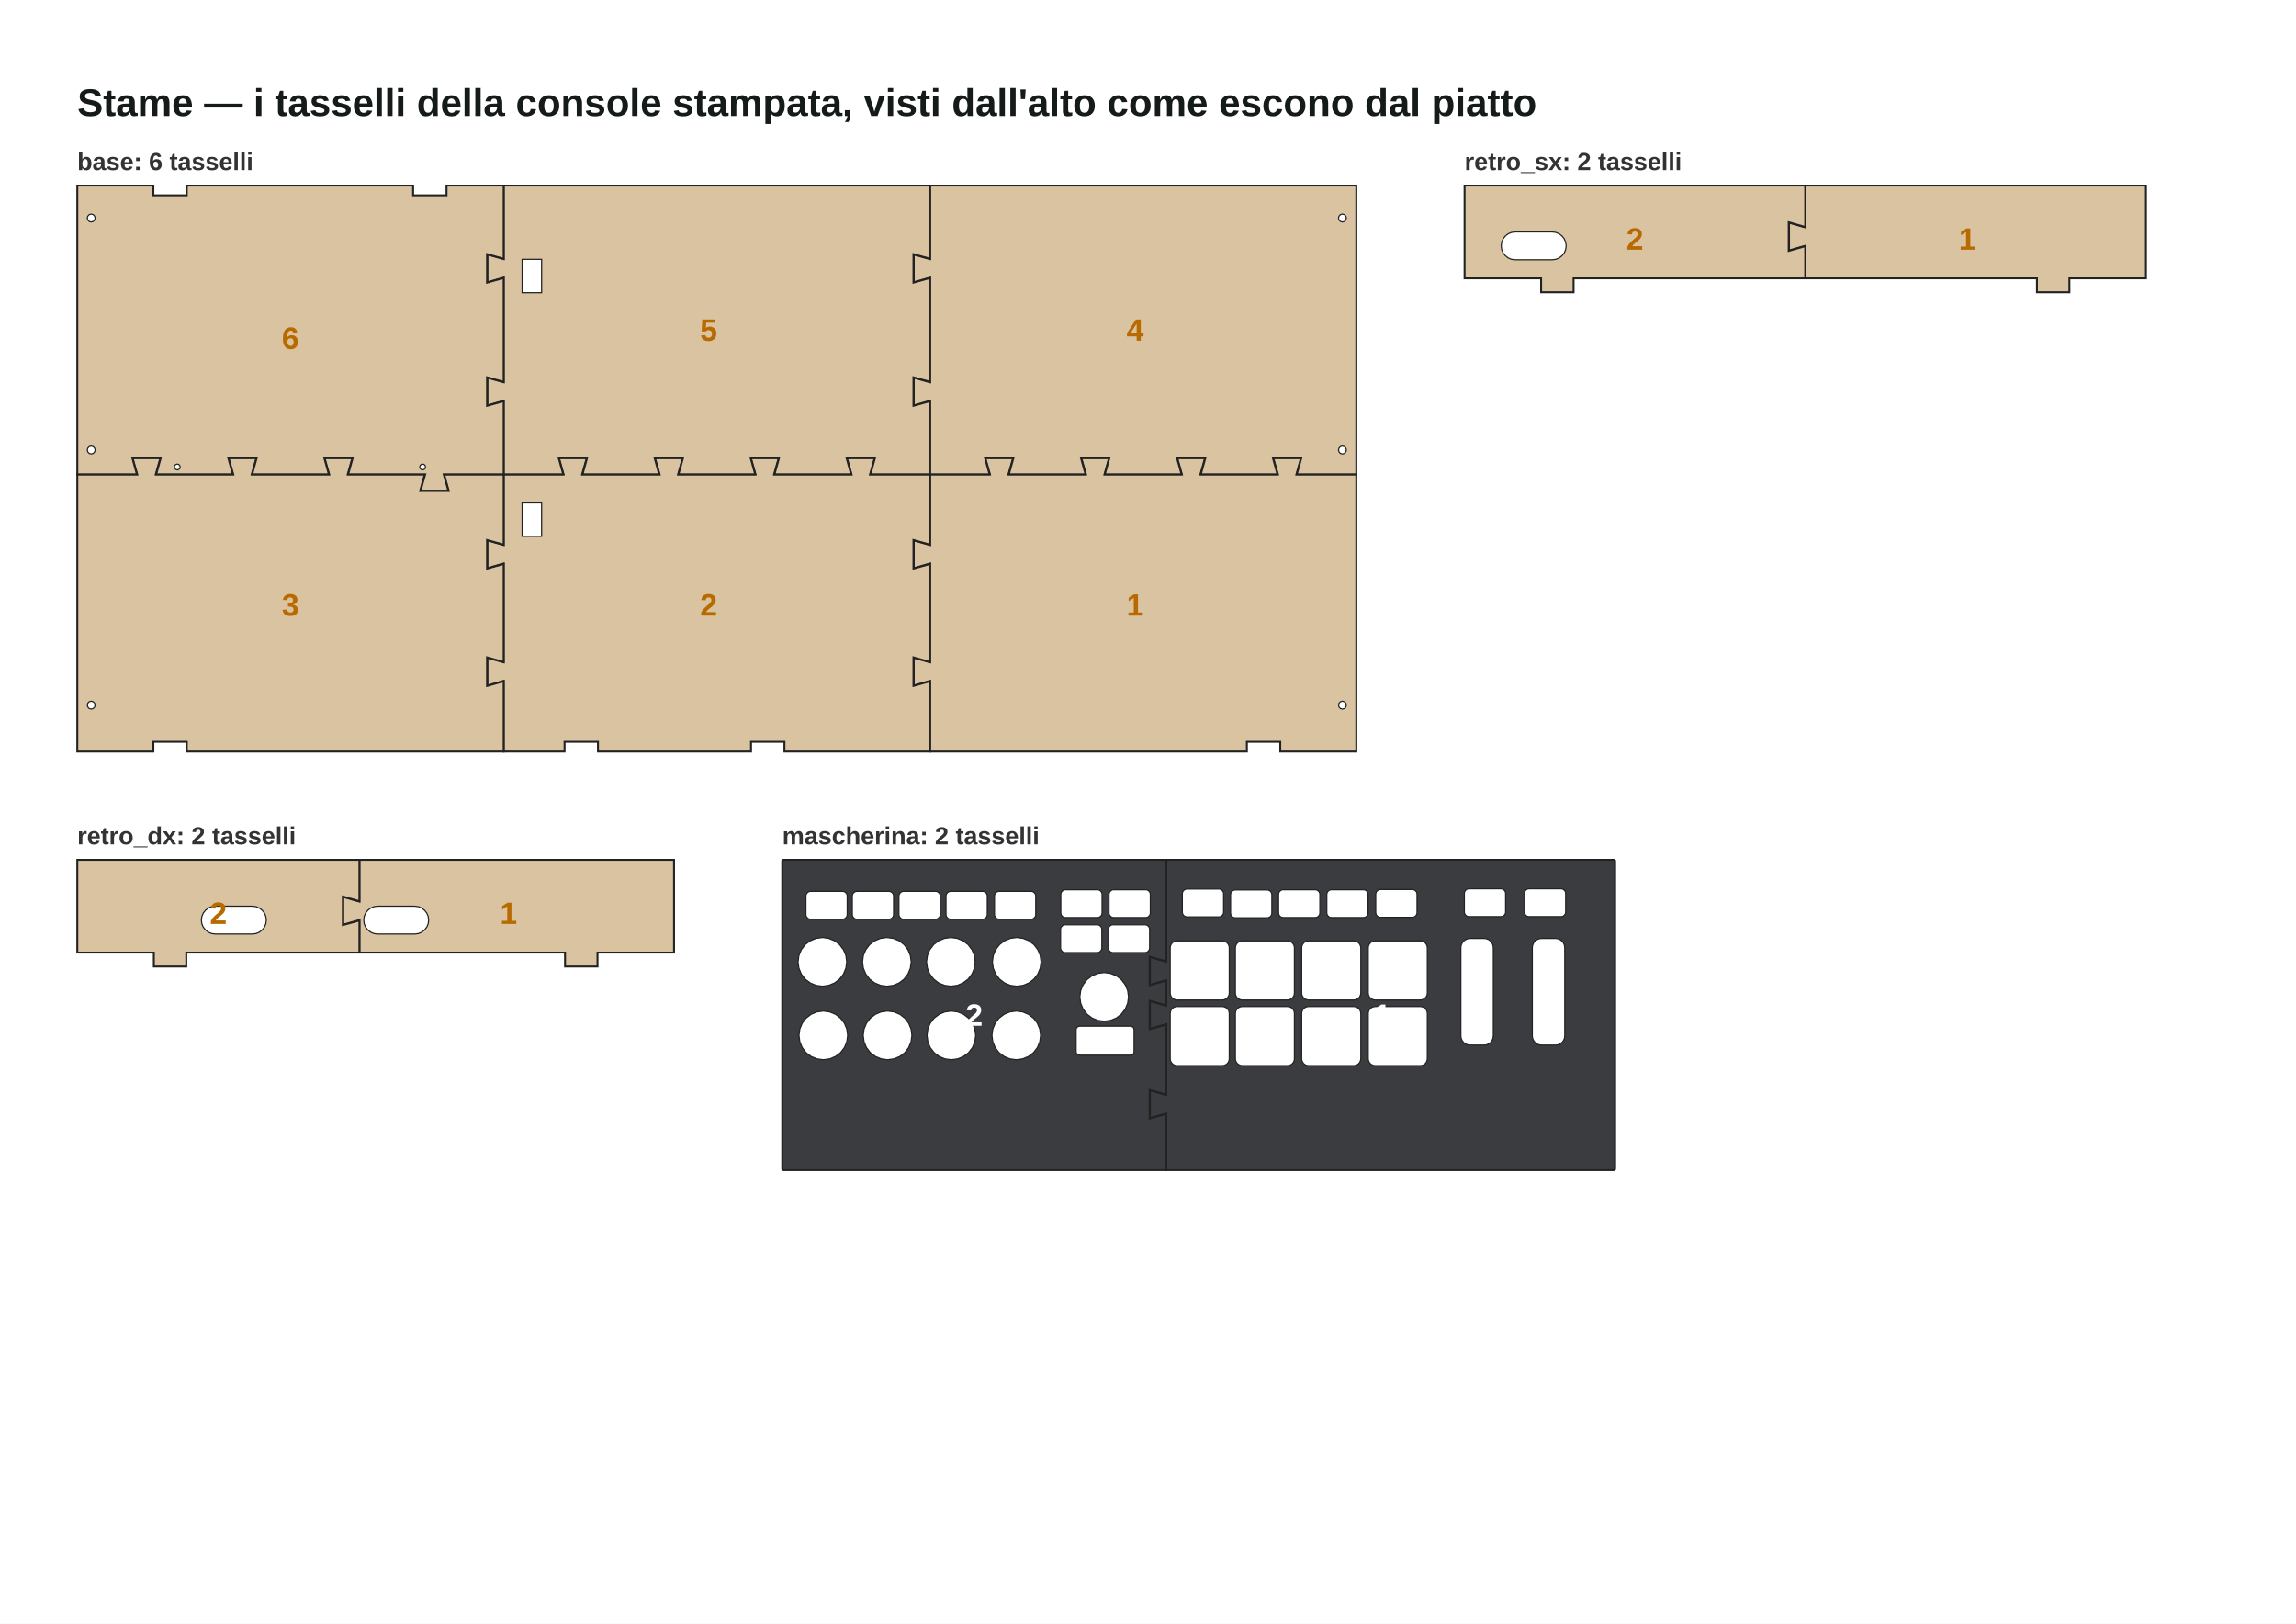
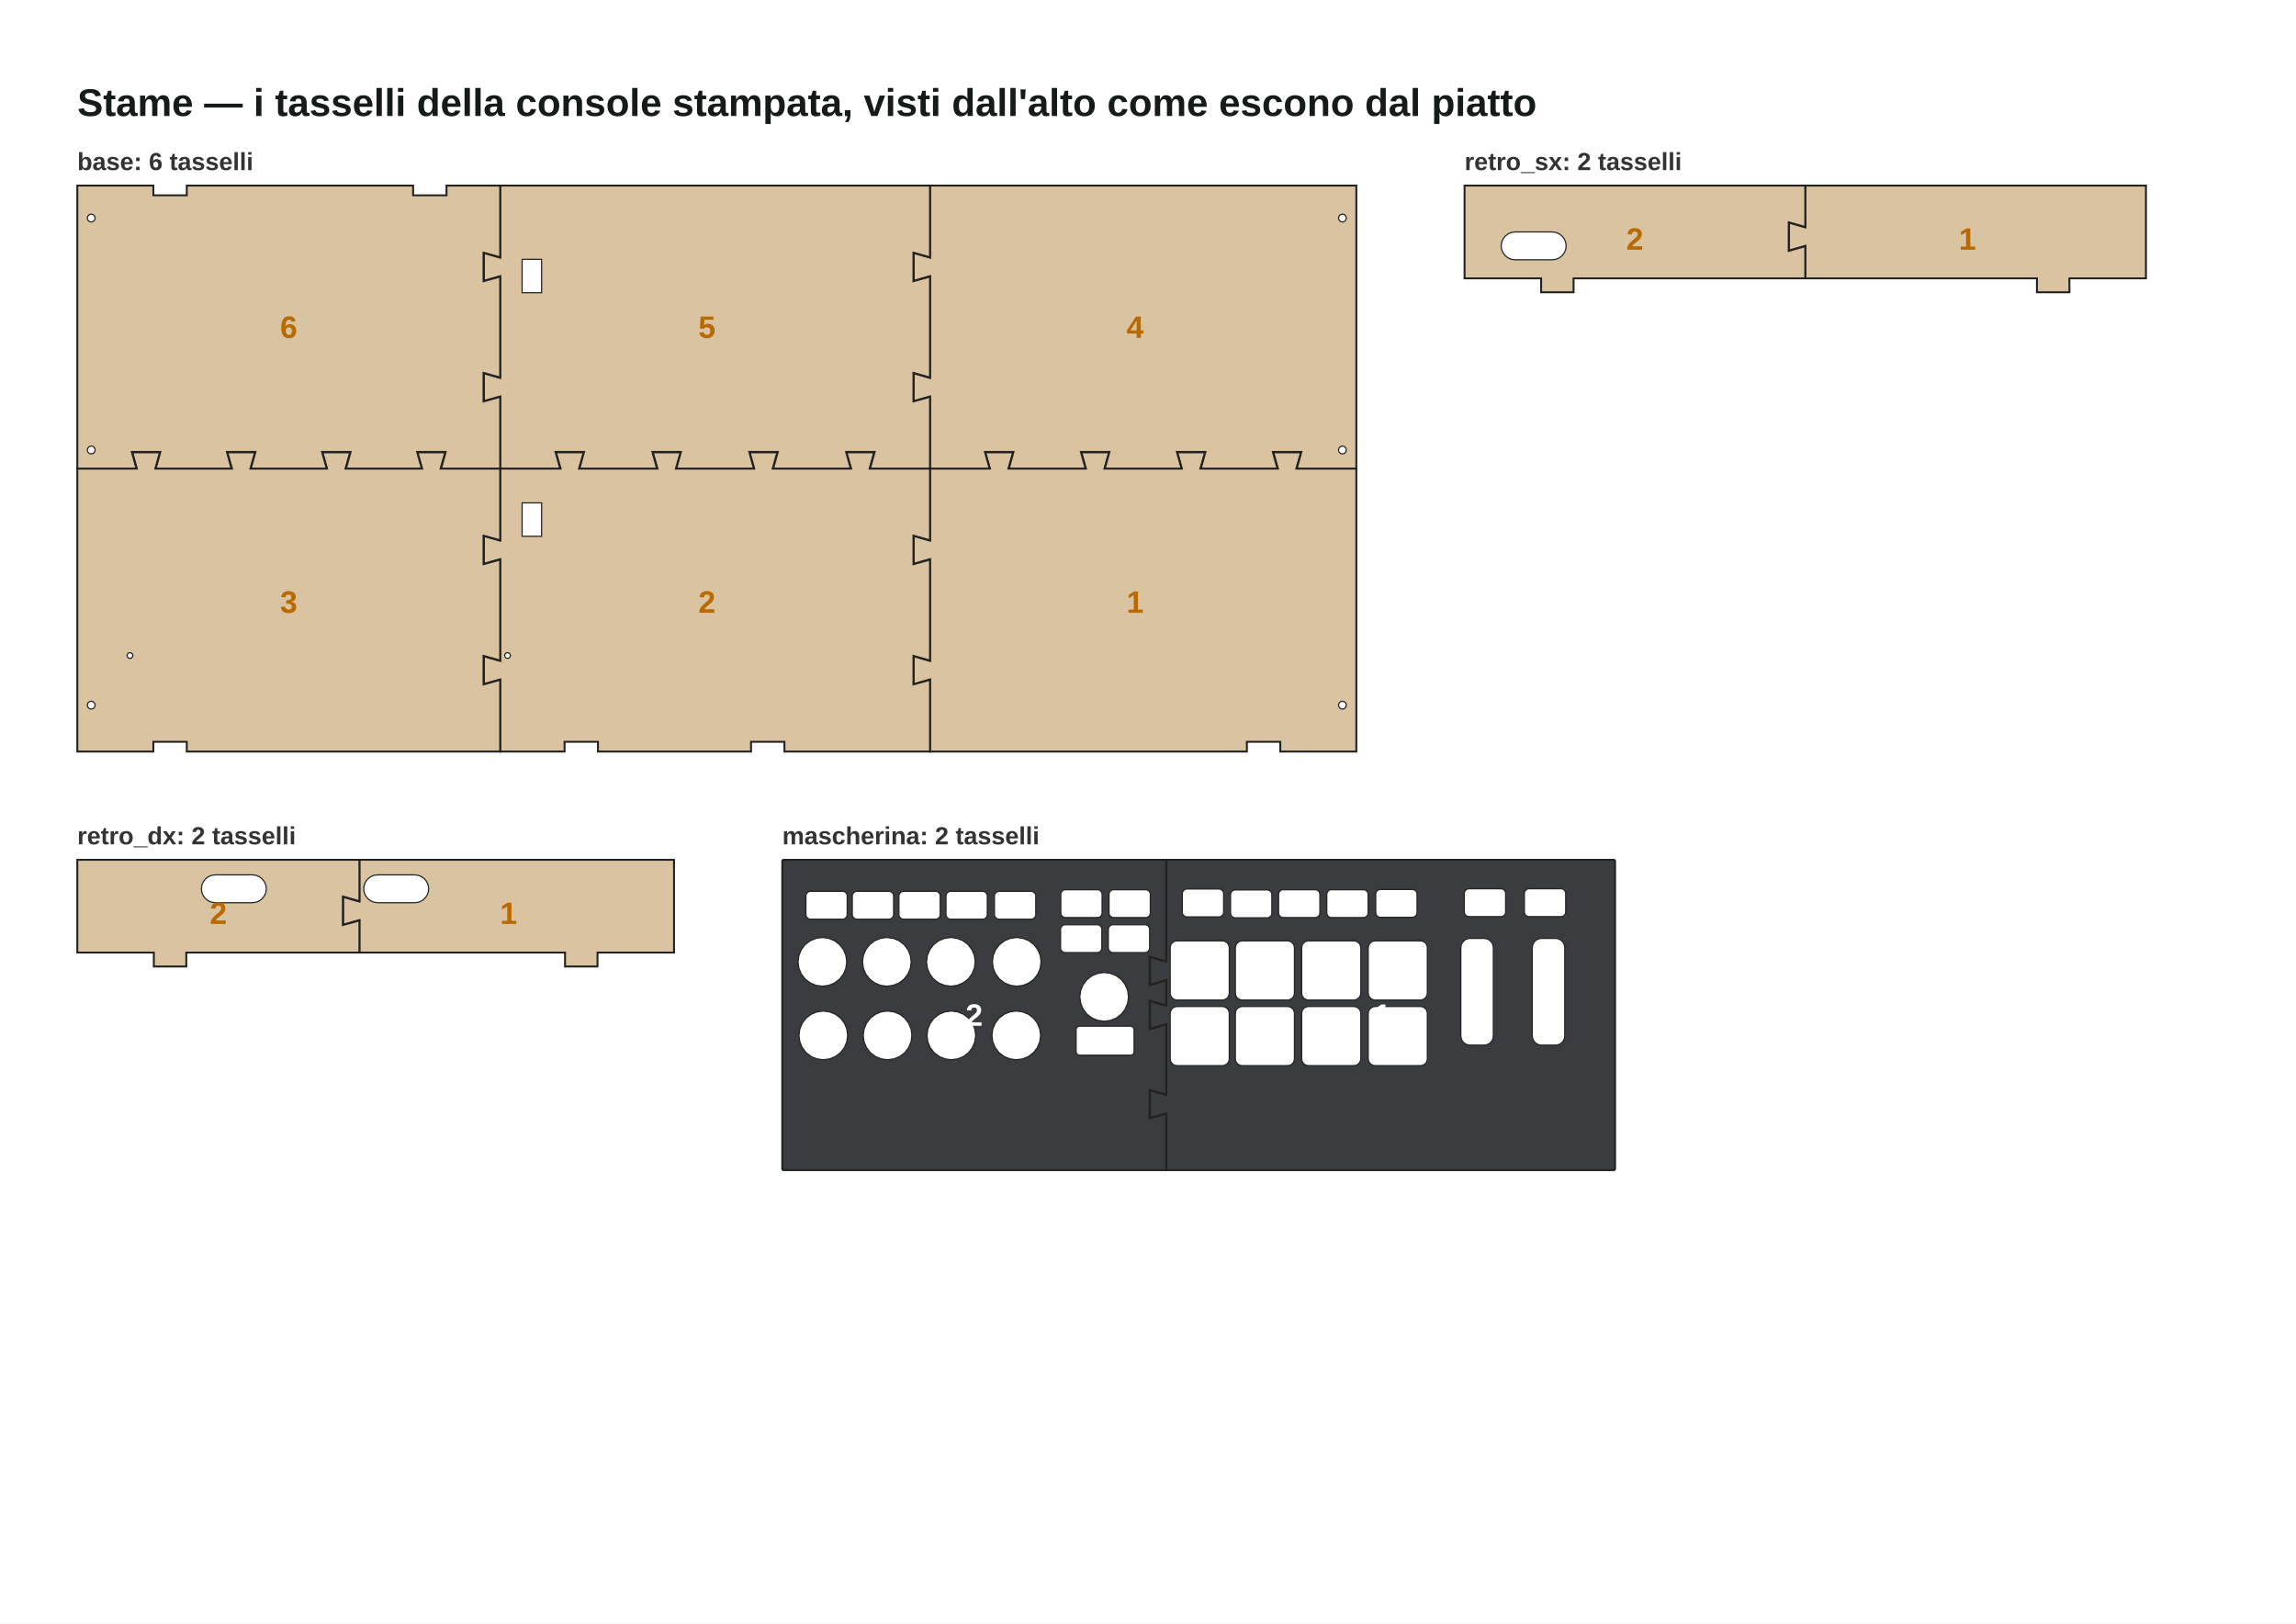
<svg xmlns="http://www.w3.org/2000/svg" width="297.0mm" height="210.0mm" viewBox="0 0 297.0 210.0">
  <rect width="297.0" height="210.0" fill="#FFFFFF" />
  <text x="10.00" y="15.00" font-family="Bahnschrift, 'Segoe UI', Arial, sans-serif" font-size="5.0" font-weight="700" fill="#141B18" text-anchor="start">Stame — i tasselli della console stampata, visti dall'alto come escono dal piatto</text>
  <text x="10.00" y="22.00" font-family="Bahnschrift, 'Segoe UI', Arial, sans-serif" font-size="3.2" font-weight="700" fill="#333" text-anchor="start">base: 6 tasselli</text>
-   <path d="M175.45,61.35 L175.45,97.20 L165.61,97.20 L165.61,95.94 L161.29,95.94 L161.29,97.20 L120.30,97.20 L120.30,88.06 L118.20,88.67 L118.20,85.06 L120.30,85.66 L120.30,72.88 L118.20,73.48 L118.20,69.88 L120.30,70.48 L120.30,61.35 L128.05,61.35 L127.45,59.25 L131.05,59.25 L130.45,61.35 L140.47,61.35 L139.87,59.25 L143.47,59.25 L142.87,61.35 L152.88,61.35 L152.28,59.25 L155.88,59.25 L155.28,61.35 L165.30,61.35 L164.70,59.25 L168.30,59.25 L167.70,61.35 Z" fill="#D9C3A0" stroke="#222" stroke-width="0.25" />
+   <path d="M175.45,60.60 L175.45,97.20 L165.61,97.20 L165.61,95.94 L161.29,95.94 L161.29,97.20 L120.30,97.20 L120.30,87.88 L118.20,88.48 L118.20,84.88 L120.30,85.48 L120.30,72.32 L118.20,72.92 L118.20,69.32 L120.30,69.92 L120.30,60.60 L128.05,60.60 L127.45,58.50 L131.05,58.50 L130.45,60.60 L140.47,60.60 L139.87,58.50 L143.47,58.50 L142.87,60.60 L152.88,60.60 L152.28,58.50 L155.88,58.50 L155.28,60.60 L165.30,60.60 L164.70,58.50 L168.30,58.50 L167.70,60.60 Z" fill="#D9C3A0" stroke="#222" stroke-width="0.25" />
  <path d="M173.14,91.20 L173.21,90.94 L173.39,90.76 L173.65,90.69 L173.91,90.76 L174.09,90.94 L174.16,91.20 L174.09,91.45 L173.91,91.64 L173.65,91.71 L173.39,91.64 L173.21,91.45 Z" fill="#FFFFFF" stroke="#222" stroke-width="0.15" />
-   <text x="146.83" y="79.62" font-family="Bahnschrift, 'Segoe UI', Arial, sans-serif" font-size="4.0" font-weight="700" fill="#B86A00" text-anchor="middle">1</text>
-   <path d="M120.30,61.35 L120.30,70.44 L118.16,69.84 L118.16,73.53 L120.30,72.93 L120.30,85.62 L118.16,85.02 L118.16,88.71 L120.30,88.11 L120.30,97.20 L101.47,97.20 L101.47,95.94 L97.15,95.94 L97.15,97.20 L77.35,97.20 L77.35,95.94 L73.03,95.94 L73.03,97.20 L65.15,97.20 L65.15,88.06 L63.05,88.67 L63.05,85.06 L65.15,85.66 L65.15,72.88 L63.05,73.48 L63.05,69.88 L65.15,70.48 L65.15,61.35 L72.90,61.35 L72.30,59.25 L75.90,59.25 L75.30,61.35 L85.32,61.35 L84.72,59.25 L88.32,59.25 L87.72,61.35 L97.73,61.35 L97.13,59.25 L100.73,59.25 L100.13,61.35 L110.15,61.35 L109.55,59.25 L113.15,59.25 L112.55,61.35 Z" fill="#D9C3A0" stroke="#222" stroke-width="0.25" />
+   <text x="146.83" y="79.25" font-family="Bahnschrift, 'Segoe UI', Arial, sans-serif" font-size="4.0" font-weight="700" fill="#B86A00" text-anchor="middle">1</text>
+   <path d="M120.30,60.60 L120.30,69.88 L118.16,69.28 L118.16,72.97 L120.30,72.37 L120.30,85.43 L118.16,84.83 L118.16,88.52 L120.30,87.92 L120.30,97.20 L101.47,97.20 L101.47,95.94 L97.15,95.94 L97.15,97.20 L77.35,97.20 L77.35,95.94 L73.03,95.94 L73.03,97.20 L64.70,97.20 L64.70,87.88 L62.60,88.48 L62.60,84.88 L64.70,85.48 L64.70,72.32 L62.60,72.92 L62.60,69.32 L64.70,69.92 L64.70,60.60 L72.51,60.60 L71.91,58.50 L75.51,58.50 L74.91,60.60 L85.04,60.60 L84.44,58.50 L88.04,58.50 L87.44,60.60 L97.56,60.60 L96.96,58.50 L100.56,58.50 L99.96,60.60 L110.09,60.60 L109.49,58.50 L113.09,58.50 L112.49,60.60 Z" fill="#D9C3A0" stroke="#222" stroke-width="0.25" />
  <path d="M70.06,69.36 L67.54,69.36 L67.54,65.04 L70.06,65.04 Z" fill="#FFFFFF" stroke="#222" stroke-width="0.15" />
-   <text x="91.67" y="79.62" font-family="Bahnschrift, 'Segoe UI', Arial, sans-serif" font-size="4.0" font-weight="700" fill="#B86A00" text-anchor="middle">2</text>
-   <path d="M65.15,61.35 L65.15,70.44 L63.00,69.84 L63.00,73.53 L65.15,72.93 L65.15,85.62 L63.00,85.02 L63.00,88.71 L65.15,88.11 L65.15,97.20 L24.16,97.20 L24.16,95.94 L19.84,95.94 L19.84,97.20 L10.00,97.20 L10.00,61.35 L17.75,61.35 L17.15,59.25 L20.75,59.25 L20.15,61.35 L30.17,61.35 L29.57,59.25 L33.17,59.25 L32.57,61.35 L42.58,61.35 L41.98,59.25 L45.58,59.25 L44.98,61.35 L54.95,61.35 L54.35,63.49 L58.04,63.49 L57.44,61.35 Z" fill="#D9C3A0" stroke="#222" stroke-width="0.25" />
+   <path d="M65.28,84.78 L65.33,84.59 L65.46,84.46 L65.65,84.41 L65.84,84.46 L65.97,84.59 L66.03,84.78 L65.97,84.97 L65.84,85.10 L65.65,85.16 L65.46,85.10 L65.33,84.97 Z" fill="#FFFFFF" stroke="#222" stroke-width="0.15" />
+   <text x="91.45" y="79.25" font-family="Bahnschrift, 'Segoe UI', Arial, sans-serif" font-size="4.0" font-weight="700" fill="#B86A00" text-anchor="middle">2</text>
+   <path d="M64.70,60.60 L64.70,69.88 L62.55,69.28 L62.55,72.97 L64.70,72.37 L64.70,85.43 L62.55,84.83 L62.55,88.52 L64.70,87.92 L64.70,97.20 L24.16,97.20 L24.16,95.94 L19.84,95.94 L19.84,97.20 L10.00,97.20 L10.00,60.60 L17.70,60.60 L17.10,58.50 L20.70,58.50 L20.10,60.60 L30.00,60.60 L29.40,58.50 L33.00,58.50 L32.40,60.60 L42.30,60.60 L41.70,58.50 L45.30,58.50 L44.70,60.60 L54.60,60.60 L54.00,58.50 L57.60,58.50 L57.00,60.60 Z" fill="#D9C3A0" stroke="#222" stroke-width="0.25" />
  <path d="M11.29,91.20 L11.36,90.94 L11.54,90.76 L11.80,90.69 L12.06,90.76 L12.24,90.94 L12.31,91.20 L12.24,91.45 L12.06,91.64 L11.80,91.71 L11.54,91.64 L11.36,91.45 Z" fill="#FFFFFF" stroke="#222" stroke-width="0.15" />
-   <text x="37.57" y="79.62" font-family="Bahnschrift, 'Segoe UI', Arial, sans-serif" font-size="4.0" font-weight="700" fill="#B86A00" text-anchor="middle">3</text>
-   <path d="M175.45,61.35 L167.74,61.35 L168.34,59.20 L164.65,59.20 L165.25,61.35 L155.33,61.35 L155.93,59.20 L152.24,59.20 L152.84,61.35 L142.91,61.35 L143.51,59.20 L139.82,59.20 L140.42,61.35 L130.50,61.35 L131.10,59.20 L127.41,59.20 L128.01,61.35 L120.30,61.35 L120.30,51.84 L118.20,52.44 L118.20,48.84 L120.30,49.44 L120.30,35.91 L118.20,36.51 L118.20,32.91 L120.30,33.51 L120.30,24.00 L175.45,24.00 Z" fill="#D9C3A0" stroke="#222" stroke-width="0.25" />
+   <path d="M16.44,84.78 L16.49,84.59 L16.62,84.46 L16.81,84.41 L17.00,84.46 L17.13,84.59 L17.19,84.78 L17.13,84.97 L17.00,85.10 L16.81,85.16 L16.62,85.10 L16.49,84.97 Z" fill="#FFFFFF" stroke="#222" stroke-width="0.15" />
+   <text x="37.35" y="79.25" font-family="Bahnschrift, 'Segoe UI', Arial, sans-serif" font-size="4.0" font-weight="700" fill="#B86A00" text-anchor="middle">3</text>
+   <path d="M175.45,60.60 L167.74,60.60 L168.34,58.45 L164.65,58.45 L165.25,60.60 L155.33,60.60 L155.93,58.45 L152.24,58.45 L152.84,60.60 L142.91,60.60 L143.51,58.45 L139.82,58.45 L140.42,60.60 L130.50,60.60 L131.10,58.45 L127.41,58.45 L128.01,60.60 L120.30,60.60 L120.30,51.28 L118.20,51.88 L118.20,48.28 L120.30,48.88 L120.30,35.72 L118.20,36.32 L118.20,32.72 L120.30,33.32 L120.30,24.00 L175.45,24.00 Z" fill="#D9C3A0" stroke="#222" stroke-width="0.25" />
  <path d="M173.14,28.20 L173.21,27.95 L173.39,27.76 L173.65,27.69 L173.91,27.76 L174.09,27.95 L174.16,28.20 L174.09,28.45 L173.91,28.64 L173.65,28.71 L173.39,28.64 L173.21,28.45 Z" fill="#FFFFFF" stroke="#222" stroke-width="0.15" />
  <path d="M173.14,58.20 L173.21,57.95 L173.39,57.76 L173.65,57.69 L173.91,57.76 L174.09,57.95 L174.16,58.20 L174.09,58.45 L173.91,58.64 L173.65,58.71 L173.39,58.64 L173.21,58.45 Z" fill="#FFFFFF" stroke="#222" stroke-width="0.15" />
-   <text x="146.83" y="44.07" font-family="Bahnschrift, 'Segoe UI', Arial, sans-serif" font-size="4.0" font-weight="700" fill="#B86A00" text-anchor="middle">4</text>
-   <path d="M120.30,61.35 L112.59,61.35 L113.19,59.20 L109.50,59.20 L110.10,61.35 L100.18,61.35 L100.78,59.20 L97.09,59.20 L97.69,61.35 L87.76,61.35 L88.36,59.20 L84.67,59.20 L85.27,61.35 L75.35,61.35 L75.95,59.20 L72.26,59.20 L72.86,61.35 L65.15,61.35 L65.15,51.84 L63.05,52.44 L63.05,48.84 L65.15,49.44 L65.15,35.91 L63.05,36.51 L63.05,32.91 L65.15,33.51 L65.15,24.00 L120.30,24.00 L120.30,33.47 L118.16,32.87 L118.16,36.55 L120.30,35.95 L120.30,49.39 L118.16,48.80 L118.16,52.48 L120.30,51.88 Z" fill="#D9C3A0" stroke="#222" stroke-width="0.25" />
+   <text x="146.83" y="43.70" font-family="Bahnschrift, 'Segoe UI', Arial, sans-serif" font-size="4.0" font-weight="700" fill="#B86A00" text-anchor="middle">4</text>
+   <path d="M120.30,60.60 L112.54,60.60 L113.14,58.45 L109.45,58.45 L110.05,60.60 L100.01,60.60 L100.61,58.45 L96.92,58.45 L97.52,60.60 L87.48,60.60 L88.08,58.45 L84.39,58.45 L84.99,60.60 L74.95,60.60 L75.55,58.45 L71.86,58.45 L72.46,60.60 L64.70,60.60 L64.70,51.28 L62.60,51.88 L62.60,48.28 L64.70,48.88 L64.70,35.72 L62.60,36.32 L62.60,32.72 L64.70,33.32 L64.70,24.00 L120.30,24.00 L120.30,33.28 L118.16,32.68 L118.16,36.37 L120.30,35.77 L120.30,48.83 L118.16,48.23 L118.16,51.92 L120.30,51.32 Z" fill="#D9C3A0" stroke="#222" stroke-width="0.25" />
  <path d="M70.06,37.86 L67.54,37.86 L67.54,33.54 L70.06,33.54 Z" fill="#FFFFFF" stroke="#222" stroke-width="0.15" />
-   <text x="91.67" y="44.07" font-family="Bahnschrift, 'Segoe UI', Arial, sans-serif" font-size="4.0" font-weight="700" fill="#B86A00" text-anchor="middle">5</text>
-   <path d="M65.15,61.35 L57.40,61.35 L58.00,63.45 L54.40,63.45 L55.00,61.35 L45.03,61.35 L45.63,59.20 L41.94,59.20 L42.54,61.35 L32.61,61.35 L33.21,59.20 L29.52,59.20 L30.12,61.35 L20.20,61.35 L20.80,59.20 L17.11,59.20 L17.71,61.35 L10.00,61.35 L10.00,24.00 L19.84,24.00 L19.84,25.26 L24.16,25.26 L24.16,24.00 L53.44,24.00 L53.44,25.26 L57.76,25.26 L57.76,24.00 L65.15,24.00 L65.15,33.47 L63.00,32.87 L63.00,36.55 L65.15,35.95 L65.15,49.39 L63.00,48.80 L63.00,52.48 L65.15,51.88 Z" fill="#D9C3A0" stroke="#222" stroke-width="0.25" />
+   <text x="91.45" y="43.70" font-family="Bahnschrift, 'Segoe UI', Arial, sans-serif" font-size="4.0" font-weight="700" fill="#B86A00" text-anchor="middle">5</text>
+   <path d="M64.70,60.60 L57.05,60.60 L57.65,58.45 L53.96,58.45 L54.56,60.60 L44.75,60.60 L45.35,58.45 L41.66,58.45 L42.26,60.60 L32.44,60.60 L33.04,58.45 L29.35,58.45 L29.95,60.60 L20.14,60.60 L20.74,58.45 L17.05,58.45 L17.65,60.60 L10.00,60.60 L10.00,24.00 L19.84,24.00 L19.84,25.26 L24.16,25.26 L24.16,24.00 L53.44,24.00 L53.44,25.26 L57.76,25.26 L57.76,24.00 L64.70,24.00 L64.70,33.28 L62.55,32.68 L62.55,36.37 L64.70,35.77 L64.70,48.83 L62.55,48.23 L62.55,51.92 L64.70,51.32 Z" fill="#D9C3A0" stroke="#222" stroke-width="0.25" />
  <path d="M11.29,58.20 L11.36,57.95 L11.54,57.76 L11.80,57.69 L12.06,57.76 L12.24,57.95 L12.31,58.20 L12.24,58.45 L12.06,58.64 L11.80,58.71 L11.54,58.64 L11.36,58.45 Z" fill="#FFFFFF" stroke="#222" stroke-width="0.15" />
  <path d="M11.29,28.20 L11.36,27.95 L11.54,27.76 L11.80,27.69 L12.06,27.76 L12.24,27.95 L12.31,28.20 L12.24,28.45 L12.06,28.64 L11.80,28.71 L11.54,28.64 L11.36,28.45 Z" fill="#FFFFFF" stroke="#222" stroke-width="0.15" />
-   <path d="M54.29,60.39 L54.35,60.20 L54.48,60.07 L54.67,60.02 L54.86,60.07 L54.99,60.20 L55.04,60.39 L54.99,60.58 L54.86,60.71 L54.67,60.77 L54.48,60.71 L54.35,60.58 Z" fill="#FFFFFF" stroke="#222" stroke-width="0.15" />
-   <path d="M22.56,60.39 L22.61,60.20 L22.74,60.07 L22.93,60.02 L23.12,60.07 L23.25,60.20 L23.31,60.39 L23.25,60.58 L23.12,60.71 L22.93,60.77 L22.74,60.71 L22.61,60.58 Z" fill="#FFFFFF" stroke="#222" stroke-width="0.15" />
-   <text x="37.57" y="45.12" font-family="Bahnschrift, 'Segoe UI', Arial, sans-serif" font-size="4.0" font-weight="700" fill="#B86A00" text-anchor="middle">6</text>
+   <text x="37.35" y="43.70" font-family="Bahnschrift, 'Segoe UI', Arial, sans-serif" font-size="4.0" font-weight="700" fill="#B86A00" text-anchor="middle">6</text>
  <text x="189.45" y="22.00" font-family="Bahnschrift, 'Segoe UI', Arial, sans-serif" font-size="3.2" font-weight="700" fill="#333" text-anchor="start">retro_sx: 2 tasselli</text>
  <path d="M277.59,36.00 L267.69,36.00 L267.69,37.80 L263.49,37.80 L263.49,36.00 L233.52,36.00 L233.52,31.80 L231.42,32.40 L231.42,28.80 L233.52,29.40 L233.52,24.00 L277.59,24.00 Z" fill="#D9C3A0" stroke="#222" stroke-width="0.25" />
  <text x="254.50" y="32.30" font-family="Bahnschrift, 'Segoe UI', Arial, sans-serif" font-size="4.0" font-weight="700" fill="#B86A00" text-anchor="middle">1</text>
  <path d="M233.52,36.00 L203.55,36.00 L203.55,37.80 L199.35,37.80 L199.35,36.00 L189.45,36.00 L189.45,24.00 L233.52,24.00 L233.52,29.36 L231.38,28.75 L231.38,32.45 L233.52,31.84 Z" fill="#D9C3A0" stroke="#222" stroke-width="0.25" />
  <path d="M195.99,30.00 L195.52,30.06 L195.09,30.24 L194.72,30.53 L194.43,30.90 L194.25,31.33 L194.19,31.80 L194.19,31.80 L194.25,32.27 L194.43,32.70 L194.72,33.07 L195.09,33.36 L195.52,33.54 L195.99,33.60 L200.79,33.60 L201.26,33.54 L201.69,33.36 L202.06,33.07 L202.35,32.70 L202.53,32.27 L202.59,31.80 L202.59,31.80 L202.53,31.33 L202.35,30.90 L202.06,30.53 L201.69,30.24 L201.26,30.06 L200.79,30.00 Z" fill="#FFFFFF" stroke="#222" stroke-width="0.15" />
  <text x="211.48" y="32.30" font-family="Bahnschrift, 'Segoe UI', Arial, sans-serif" font-size="4.0" font-weight="700" fill="#B86A00" text-anchor="middle">2</text>
  <text x="10.00" y="109.20" font-family="Bahnschrift, 'Segoe UI', Arial, sans-serif" font-size="3.2" font-weight="700" fill="#333" text-anchor="start">retro_dx: 2 tasselli</text>
  <path d="M87.19,123.20 L77.29,123.20 L77.29,125.00 L73.09,125.00 L73.09,123.20 L46.49,123.20 L46.49,119.00 L44.39,119.60 L44.39,116.00 L46.49,116.60 L46.49,111.20 L87.19,111.20 Z" fill="#D9C3A0" stroke="#222" stroke-width="0.25" />
-   <path d="M48.85,117.20 L48.38,117.26 L47.95,117.44 L47.58,117.73 L47.29,118.10 L47.11,118.53 L47.05,119.00 L47.05,119.00 L47.11,119.47 L47.29,119.90 L47.58,120.27 L47.95,120.56 L48.38,120.74 L48.85,120.80 L53.65,120.80 L54.12,120.74 L54.55,120.56 L54.92,120.27 L55.21,119.90 L55.39,119.47 L55.45,119.00 L55.45,119.00 L55.39,118.53 L55.21,118.10 L54.92,117.73 L54.55,117.44 L54.12,117.26 L53.65,117.20 Z" fill="#FFFFFF" stroke="#222" stroke-width="0.15" />
+   <path d="M48.85,113.15 L48.38,113.21 L47.95,113.39 L47.58,113.68 L47.29,114.05 L47.11,114.48 L47.05,114.95 L47.05,114.95 L47.11,115.42 L47.29,115.85 L47.58,116.22 L47.95,116.51 L48.38,116.69 L48.85,116.75 L53.65,116.75 L54.12,116.69 L54.55,116.51 L54.92,116.22 L55.21,115.85 L55.39,115.42 L55.45,114.95 L55.45,114.95 L55.39,114.48 L55.21,114.05 L54.92,113.68 L54.55,113.39 L54.12,113.21 L53.65,113.15 Z" fill="#FFFFFF" stroke="#222" stroke-width="0.15" />
  <text x="65.79" y="119.50" font-family="Bahnschrift, 'Segoe UI', Arial, sans-serif" font-size="4.0" font-weight="700" fill="#B86A00" text-anchor="middle">1</text>
  <path d="M46.49,123.20 L24.10,123.20 L24.10,125.00 L19.90,125.00 L19.90,123.20 L10.00,123.20 L10.00,111.20 L46.49,111.20 L46.49,116.56 L44.35,115.95 L44.35,119.64 L46.49,119.05 Z" fill="#D9C3A0" stroke="#222" stroke-width="0.25" />
-   <path d="M27.85,117.20 L27.38,117.26 L26.95,117.44 L26.58,117.73 L26.29,118.10 L26.11,118.53 L26.05,119.00 L26.05,119.00 L26.11,119.47 L26.29,119.90 L26.58,120.27 L26.95,120.56 L27.38,120.74 L27.85,120.80 L32.65,120.80 L33.12,120.74 L33.55,120.56 L33.92,120.27 L34.21,119.90 L34.39,119.47 L34.45,119.00 L34.45,119.00 L34.39,118.53 L34.21,118.10 L33.92,117.73 L33.55,117.44 L33.12,117.26 L32.65,117.20 Z" fill="#FFFFFF" stroke="#222" stroke-width="0.15" />
+   <path d="M27.85,113.15 L27.38,113.21 L26.95,113.39 L26.58,113.68 L26.29,114.05 L26.11,114.48 L26.05,114.95 L26.05,114.95 L26.11,115.42 L26.29,115.85 L26.58,116.22 L26.95,116.51 L27.38,116.69 L27.85,116.75 L32.65,116.75 L33.12,116.69 L33.55,116.51 L33.92,116.22 L34.21,115.85 L34.39,115.42 L34.45,114.95 L34.45,114.95 L34.39,114.48 L34.21,114.05 L33.92,113.68 L33.55,113.39 L33.12,113.21 L32.65,113.15 Z" fill="#FFFFFF" stroke="#222" stroke-width="0.15" />
  <text x="28.25" y="119.50" font-family="Bahnschrift, 'Segoe UI', Arial, sans-serif" font-size="4.0" font-weight="700" fill="#B86A00" text-anchor="middle">2</text>
  <text x="101.19" y="109.20" font-family="Bahnschrift, 'Segoe UI', Arial, sans-serif" font-size="3.2" font-weight="700" fill="#333" text-anchor="start">mascherina: 2 tasselli</text>
  <path d="M150.85,151.34 L150.85,144.02 L148.75,144.62 L148.75,141.02 L150.85,141.62 L150.85,132.47 L148.75,133.07 L148.75,129.47 L150.85,130.07 L150.85,126.77 L148.75,127.37 L148.75,123.77 L150.85,124.37 L150.85,111.20 L208.74,111.20 L208.79,111.21 L208.83,111.22 L208.87,111.25 L208.90,111.29 L208.91,111.33 L208.92,111.38 L208.92,151.16 L208.91,151.21 L208.90,151.25 L208.87,151.29 L208.83,151.32 L208.79,151.33 L208.74,151.34 Z" fill="#3A3C3F" stroke="#222" stroke-width="0.25" />
  <path d="M152.26,129.34 L152.03,129.30 L151.81,129.21 L151.63,129.07 L151.49,128.88 L151.40,128.67 L151.37,128.44 L151.37,122.59 L151.40,122.35 L151.49,122.14 L151.63,121.95 L151.81,121.81 L152.03,121.72 L152.26,121.69 L158.12,121.69 L158.35,121.72 L158.56,121.81 L158.75,121.95 L158.89,122.14 L158.98,122.35 L159.01,122.59 L159.01,128.44 L158.98,128.67 L158.89,128.88 L158.75,129.07 L158.56,129.21 L158.35,129.30 L158.12,129.34 Z" fill="#FFFFFF" stroke="#222" stroke-width="0.15" />
  <path d="M160.69,129.34 L160.46,129.30 L160.25,129.21 L160.06,129.07 L159.92,128.88 L159.83,128.67 L159.80,128.44 L159.80,122.59 L159.83,122.35 L159.92,122.14 L160.06,121.95 L160.25,121.81 L160.46,121.72 L160.69,121.69 L166.55,121.69 L166.78,121.72 L167.00,121.81 L167.18,121.95 L167.32,122.14 L167.41,122.35 L167.44,122.59 L167.44,128.44 L167.41,128.67 L167.32,128.88 L167.18,129.07 L167.00,129.21 L166.78,129.30 L166.55,129.34 Z" fill="#FFFFFF" stroke="#222" stroke-width="0.15" />
  <path d="M177.88,137.82 L177.65,137.79 L177.44,137.70 L177.25,137.56 L177.11,137.38 L177.02,137.16 L176.99,136.93 L176.99,131.07 L177.02,130.84 L177.11,130.62 L177.25,130.44 L177.44,130.30 L177.65,130.21 L177.88,130.18 L183.73,130.18 L183.97,130.21 L184.19,130.30 L184.37,130.44 L184.51,130.62 L184.60,130.84 L184.63,131.07 L184.63,136.93 L184.60,137.16 L184.51,137.38 L184.37,137.56 L184.19,137.70 L183.97,137.79 L183.73,137.82 Z" fill="#FFFFFF" stroke="#222" stroke-width="0.15" />
  <path d="M160.69,137.82 L160.46,137.79 L160.25,137.70 L160.06,137.56 L159.92,137.38 L159.83,137.16 L159.80,136.93 L159.80,131.07 L159.83,130.84 L159.92,130.62 L160.06,130.44 L160.25,130.30 L160.46,130.21 L160.69,130.18 L166.55,130.18 L166.78,130.21 L167.00,130.30 L167.18,130.44 L167.32,130.62 L167.41,130.84 L167.44,131.07 L167.44,136.93 L167.41,137.16 L167.32,137.38 L167.18,137.56 L167.00,137.70 L166.78,137.79 L166.55,137.82 Z" fill="#FFFFFF" stroke="#222" stroke-width="0.15" />
  <path d="M177.88,129.34 L177.65,129.30 L177.44,129.21 L177.25,129.07 L177.11,128.88 L177.02,128.67 L176.99,128.44 L176.99,122.59 L177.02,122.35 L177.11,122.14 L177.25,121.95 L177.44,121.81 L177.65,121.72 L177.88,121.69 L183.73,121.69 L183.97,121.72 L184.19,121.81 L184.37,121.95 L184.51,122.14 L184.60,122.35 L184.63,122.59 L184.63,128.44 L184.60,128.67 L184.51,128.88 L184.37,129.07 L184.19,129.21 L183.97,129.30 L183.73,129.34 Z" fill="#FFFFFF" stroke="#222" stroke-width="0.15" />
  <path d="M169.28,137.82 L169.04,137.79 L168.82,137.70 L168.64,137.56 L168.50,137.38 L168.41,137.16 L168.38,136.93 L168.38,131.07 L168.41,130.84 L168.50,130.62 L168.64,130.44 L168.82,130.30 L169.04,130.21 L169.28,130.18 L175.12,130.18 L175.36,130.21 L175.57,130.30 L175.76,130.44 L175.90,130.62 L175.99,130.84 L176.03,131.07 L176.03,136.93 L175.99,137.16 L175.90,137.38 L175.76,137.56 L175.57,137.70 L175.36,137.79 L175.12,137.82 Z" fill="#FFFFFF" stroke="#222" stroke-width="0.15" />
  <path d="M169.28,129.34 L169.04,129.30 L168.82,129.21 L168.64,129.07 L168.50,128.88 L168.41,128.67 L168.38,128.44 L168.38,122.59 L168.41,122.35 L168.50,122.14 L168.64,121.95 L168.82,121.81 L169.04,121.72 L169.28,121.69 L175.12,121.69 L175.36,121.72 L175.57,121.81 L175.76,121.95 L175.90,122.14 L175.99,122.35 L176.03,122.59 L176.03,128.44 L175.99,128.67 L175.90,128.88 L175.76,129.07 L175.57,129.21 L175.36,129.30 L175.12,129.34 Z" fill="#FFFFFF" stroke="#222" stroke-width="0.15" />
  <path d="M152.26,137.82 L152.03,137.79 L151.81,137.70 L151.63,137.56 L151.49,137.38 L151.40,137.16 L151.37,136.93 L151.37,131.07 L151.40,130.84 L151.49,130.62 L151.63,130.44 L151.81,130.30 L152.03,130.21 L152.26,130.18 L158.12,130.18 L158.35,130.21 L158.56,130.30 L158.75,130.44 L158.89,130.62 L158.98,130.84 L159.01,131.07 L159.01,136.93 L158.98,137.16 L158.89,137.38 L158.75,137.56 L158.56,137.70 L158.35,137.79 L158.12,137.82 Z" fill="#FFFFFF" stroke="#222" stroke-width="0.15" />
  <path d="M199.41,135.17 L199.10,135.13 L198.81,135.01 L198.56,134.82 L198.37,134.57 L198.25,134.28 L198.21,133.97 L198.21,122.57 L198.25,122.26 L198.37,121.97 L198.56,121.72 L198.81,121.53 L199.10,121.41 L199.41,121.37 L201.21,121.37 L201.52,121.41 L201.81,121.53 L202.06,121.72 L202.25,121.97 L202.37,122.26 L202.41,122.57 L202.41,133.97 L202.37,134.28 L202.25,134.57 L202.06,134.82 L201.81,135.01 L201.52,135.13 L201.21,135.17 Z" fill="#FFFFFF" stroke="#222" stroke-width="0.15" />
  <path d="M190.17,135.17 L189.86,135.13 L189.57,135.01 L189.32,134.82 L189.13,134.57 L189.01,134.28 L188.97,133.97 L188.97,122.57 L189.01,122.26 L189.13,121.97 L189.32,121.72 L189.57,121.53 L189.86,121.41 L190.17,121.37 L191.97,121.37 L192.28,121.41 L192.57,121.53 L192.82,121.72 L193.01,121.97 L193.13,122.26 L193.17,122.57 L193.17,133.97 L193.13,134.28 L193.01,134.57 L192.82,134.82 L192.57,135.01 L192.28,135.13 L191.97,135.17 Z" fill="#FFFFFF" stroke="#222" stroke-width="0.15" />
  <path d="M153.54,118.58 L153.38,118.56 L153.24,118.50 L153.12,118.40 L153.02,118.28 L152.96,118.14 L152.94,117.98 L152.94,115.58 L152.96,115.42 L153.02,115.28 L153.12,115.16 L153.24,115.06 L153.38,115.00 L153.54,114.98 L157.68,114.98 L157.84,115.00 L157.98,115.06 L158.10,115.16 L158.20,115.28 L158.26,115.42 L158.28,115.58 L158.28,117.98 L158.26,118.14 L158.20,118.28 L158.10,118.40 L157.98,118.50 L157.84,118.56 L157.68,118.58 Z" fill="#FFFFFF" stroke="#222" stroke-width="0.15" />
  <path d="M190.02,118.55 L189.86,118.53 L189.72,118.47 L189.60,118.37 L189.50,118.25 L189.44,118.11 L189.42,117.95 L189.42,115.55 L189.44,115.39 L189.50,115.25 L189.60,115.13 L189.72,115.03 L189.86,114.97 L190.02,114.95 L194.16,114.95 L194.32,114.97 L194.46,115.03 L194.58,115.13 L194.68,115.25 L194.74,115.39 L194.76,115.55 L194.76,117.95 L194.74,118.11 L194.68,118.25 L194.58,118.37 L194.46,118.47 L194.32,118.53 L194.16,118.55 Z" fill="#FFFFFF" stroke="#222" stroke-width="0.15" />
  <path d="M178.56,118.64 L178.40,118.62 L178.26,118.56 L178.14,118.46 L178.04,118.34 L177.98,118.20 L177.96,118.04 L177.96,115.64 L177.98,115.48 L178.04,115.34 L178.14,115.22 L178.26,115.12 L178.40,115.06 L178.56,115.04 L182.70,115.04 L182.86,115.06 L183.00,115.12 L183.12,115.22 L183.22,115.34 L183.28,115.48 L183.30,115.64 L183.30,118.04 L183.28,118.20 L183.22,118.34 L183.12,118.46 L183.00,118.56 L182.86,118.62 L182.70,118.64 Z" fill="#FFFFFF" stroke="#222" stroke-width="0.15" />
  <path d="M172.23,118.67 L172.07,118.65 L171.93,118.59 L171.81,118.49 L171.71,118.37 L171.65,118.23 L171.63,118.07 L171.63,115.67 L171.65,115.51 L171.71,115.37 L171.81,115.25 L171.93,115.15 L172.07,115.09 L172.23,115.07 L176.37,115.07 L176.53,115.09 L176.67,115.15 L176.79,115.25 L176.89,115.37 L176.95,115.51 L176.97,115.67 L176.97,118.07 L176.95,118.23 L176.89,118.37 L176.79,118.49 L176.67,118.59 L176.53,118.65 L176.37,118.67 Z" fill="#FFFFFF" stroke="#222" stroke-width="0.15" />
  <path d="M197.79,118.55 L197.63,118.53 L197.49,118.47 L197.37,118.37 L197.27,118.25 L197.21,118.11 L197.19,117.95 L197.19,115.55 L197.21,115.39 L197.27,115.25 L197.37,115.13 L197.49,115.03 L197.63,114.97 L197.79,114.95 L201.93,114.95 L202.09,114.97 L202.23,115.03 L202.35,115.13 L202.45,115.25 L202.51,115.39 L202.53,115.55 L202.53,117.95 L202.51,118.11 L202.45,118.25 L202.35,118.37 L202.23,118.47 L202.09,118.53 L201.93,118.55 Z" fill="#FFFFFF" stroke="#222" stroke-width="0.15" />
  <path d="M165.99,118.67 L165.83,118.65 L165.69,118.59 L165.57,118.49 L165.47,118.37 L165.41,118.23 L165.39,118.07 L165.39,115.67 L165.41,115.51 L165.47,115.37 L165.57,115.25 L165.69,115.15 L165.83,115.09 L165.99,115.07 L170.13,115.07 L170.29,115.09 L170.43,115.15 L170.55,115.25 L170.65,115.37 L170.71,115.51 L170.73,115.67 L170.73,118.07 L170.71,118.23 L170.65,118.37 L170.55,118.49 L170.43,118.59 L170.29,118.65 L170.13,118.67 Z" fill="#FFFFFF" stroke="#222" stroke-width="0.15" />
  <path d="M159.78,118.70 L159.62,118.68 L159.48,118.62 L159.36,118.52 L159.26,118.40 L159.20,118.26 L159.18,118.10 L159.18,115.70 L159.20,115.54 L159.26,115.40 L159.36,115.28 L159.48,115.18 L159.62,115.12 L159.78,115.10 L163.92,115.10 L164.08,115.12 L164.22,115.18 L164.34,115.28 L164.44,115.40 L164.50,115.54 L164.52,115.70 L164.52,118.10 L164.50,118.26 L164.44,118.40 L164.34,118.52 L164.22,118.62 L164.08,118.68 L163.92,118.70 Z" fill="#FFFFFF" stroke="#222" stroke-width="0.15" />
  <text x="178.84" y="132.67" font-family="Bahnschrift, 'Segoe UI', Arial, sans-serif" font-size="4.0" font-weight="700" fill="#FFFFFF" text-anchor="middle">1</text>
  <path d="M150.85,151.34 L101.37,151.34 L101.32,151.33 L101.28,151.32 L101.24,151.29 L101.21,151.25 L101.20,151.21 L101.19,151.16 L101.19,111.38 L101.20,111.33 L101.21,111.29 L101.24,111.25 L101.28,111.22 L101.32,111.21 L101.37,111.20 L150.85,111.20 L150.85,124.33 L148.71,123.73 L148.71,127.42 L150.85,126.81 L150.85,130.03 L148.71,129.43 L148.71,133.12 L150.85,132.51 L150.85,141.57 L148.71,140.97 L148.71,144.66 L150.85,144.06 Z" fill="#3A3C3F" stroke="#222" stroke-width="0.25" />
  <path d="M119.85,124.40 L119.96,123.58 L120.27,122.83 L120.77,122.17 L121.42,121.67 L122.18,121.36 L123.00,121.25 L123.82,121.36 L124.57,121.67 L125.23,122.17 L125.73,122.83 L126.04,123.58 L126.15,124.40 L126.04,125.22 L125.73,125.97 L125.23,126.63 L124.57,127.13 L123.82,127.44 L123.00,127.55 L122.18,127.44 L121.42,127.13 L120.77,126.63 L120.27,125.97 L119.96,125.22 Z" fill="#FFFFFF" stroke="#222" stroke-width="0.15" />
  <path d="M139.68,128.93 L139.79,128.11 L140.10,127.36 L140.60,126.70 L141.25,126.20 L142.01,125.89 L142.83,125.78 L143.65,125.89 L144.41,126.20 L145.06,126.70 L145.56,127.36 L145.87,128.11 L145.98,128.93 L145.87,129.75 L145.56,130.50 L145.06,131.16 L144.41,131.66 L143.65,131.97 L142.83,132.08 L142.01,131.97 L141.25,131.66 L140.60,131.16 L140.10,130.50 L139.79,129.75 Z" fill="#FFFFFF" stroke="#222" stroke-width="0.15" />
  <path d="M128.31,133.91 L128.42,133.09 L128.73,132.34 L129.23,131.68 L129.89,131.18 L130.64,130.87 L131.46,130.76 L132.28,130.87 L133.03,131.18 L133.69,131.68 L134.19,132.34 L134.50,133.09 L134.61,133.91 L134.50,134.73 L134.19,135.49 L133.69,136.14 L133.03,136.64 L132.28,136.95 L131.46,137.06 L130.64,136.95 L129.89,136.64 L129.23,136.14 L128.73,135.49 L128.42,134.73 Z" fill="#FFFFFF" stroke="#222" stroke-width="0.15" />
  <path d="M111.57,124.40 L111.68,123.58 L111.99,122.83 L112.49,122.17 L113.15,121.67 L113.90,121.36 L114.72,121.25 L115.54,121.36 L116.30,121.67 L116.95,122.17 L117.45,122.83 L117.76,123.58 L117.87,124.40 L117.76,125.22 L117.45,125.97 L116.95,126.63 L116.30,127.13 L115.54,127.44 L114.72,127.55 L113.90,127.44 L113.15,127.13 L112.49,126.63 L111.99,125.97 L111.68,125.22 Z" fill="#FFFFFF" stroke="#222" stroke-width="0.15" />
  <path d="M119.91,133.91 L120.02,133.09 L120.33,132.34 L120.83,131.68 L121.49,131.18 L122.24,130.87 L123.06,130.76 L123.88,130.87 L124.64,131.18 L125.29,131.68 L125.79,132.34 L126.10,133.09 L126.21,133.91 L126.10,134.73 L125.79,135.49 L125.29,136.14 L124.64,136.64 L123.88,136.95 L123.06,137.06 L122.24,136.95 L121.49,136.64 L120.83,136.14 L120.33,135.49 L120.02,134.73 Z" fill="#FFFFFF" stroke="#222" stroke-width="0.15" />
  <path d="M128.37,124.40 L128.48,123.58 L128.79,122.83 L129.29,122.17 L129.94,121.67 L130.70,121.36 L131.52,121.25 L132.34,121.36 L133.09,121.67 L133.75,122.17 L134.25,122.83 L134.56,123.58 L134.67,124.40 L134.56,125.22 L134.25,125.97 L133.75,126.63 L133.09,127.13 L132.34,127.44 L131.52,127.55 L130.70,127.44 L129.94,127.13 L129.29,126.63 L128.79,125.97 L128.48,125.22 Z" fill="#FFFFFF" stroke="#222" stroke-width="0.15" />
  <path d="M103.23,124.40 L103.34,123.58 L103.65,122.83 L104.15,122.17 L104.81,121.67 L105.56,121.36 L106.38,121.25 L107.20,121.36 L107.95,121.67 L108.61,122.17 L109.11,122.83 L109.42,123.58 L109.53,124.40 L109.42,125.22 L109.11,125.97 L108.61,126.63 L107.95,127.13 L107.20,127.44 L106.38,127.55 L105.56,127.44 L104.81,127.13 L104.15,126.63 L103.65,125.97 L103.34,125.22 Z" fill="#FFFFFF" stroke="#222" stroke-width="0.15" />
  <path d="M111.66,133.91 L111.77,133.09 L112.08,132.34 L112.58,131.68 L113.24,131.18 L113.99,130.87 L114.81,130.76 L115.63,130.87 L116.39,131.18 L117.04,131.68 L117.54,132.34 L117.85,133.09 L117.96,133.91 L117.85,134.73 L117.54,135.49 L117.04,136.14 L116.39,136.64 L115.63,136.95 L114.81,137.06 L113.99,136.95 L113.24,136.64 L112.58,136.14 L112.08,135.49 L111.77,134.73 Z" fill="#FFFFFF" stroke="#222" stroke-width="0.15" />
  <path d="M103.35,133.91 L103.46,133.09 L103.77,132.34 L104.27,131.68 L104.92,131.18 L105.68,130.87 L106.50,130.76 L107.32,130.87 L108.07,131.18 L108.73,131.68 L109.23,132.34 L109.54,133.09 L109.65,133.91 L109.54,134.73 L109.23,135.49 L108.73,136.14 L108.07,136.64 L107.32,136.95 L106.50,137.06 L105.68,136.95 L104.92,136.64 L104.27,136.14 L103.77,135.49 L103.46,134.73 Z" fill="#FFFFFF" stroke="#222" stroke-width="0.15" />
  <path d="M139.65,136.47 L139.53,136.46 L139.43,136.41 L139.33,136.34 L139.26,136.25 L139.22,136.14 L139.20,136.03 L139.20,133.18 L139.22,133.06 L139.26,132.95 L139.33,132.86 L139.43,132.79 L139.53,132.74 L139.65,132.72 L146.25,132.72 L146.37,132.74 L146.47,132.79 L146.57,132.86 L146.64,132.95 L146.68,133.06 L146.70,133.18 L146.70,136.03 L146.68,136.14 L146.64,136.25 L146.57,136.34 L146.47,136.41 L146.37,136.46 L146.25,136.47 Z" fill="#FFFFFF" stroke="#222" stroke-width="0.15" />
  <path d="M144.06,118.67 L143.90,118.65 L143.76,118.59 L143.64,118.49 L143.54,118.37 L143.48,118.23 L143.46,118.07 L143.46,115.67 L143.48,115.51 L143.54,115.37 L143.64,115.25 L143.76,115.15 L143.90,115.09 L144.06,115.07 L148.20,115.07 L148.36,115.09 L148.50,115.15 L148.62,115.25 L148.72,115.37 L148.78,115.51 L148.80,115.67 L148.80,118.07 L148.78,118.23 L148.72,118.37 L148.62,118.49 L148.50,118.59 L148.36,118.65 L148.20,118.67 Z" fill="#FFFFFF" stroke="#222" stroke-width="0.15" />
  <path d="M137.82,118.67 L137.66,118.65 L137.52,118.59 L137.40,118.49 L137.30,118.37 L137.24,118.23 L137.22,118.07 L137.22,115.67 L137.24,115.51 L137.30,115.37 L137.40,115.25 L137.52,115.15 L137.66,115.09 L137.82,115.07 L141.96,115.07 L142.12,115.09 L142.26,115.15 L142.38,115.25 L142.48,115.37 L142.54,115.51 L142.56,115.67 L142.56,118.07 L142.54,118.23 L142.48,118.37 L142.38,118.49 L142.26,118.59 L142.12,118.65 L141.96,118.67 Z" fill="#FFFFFF" stroke="#222" stroke-width="0.15" />
  <path d="M129.24,118.88 L129.08,118.86 L128.94,118.80 L128.82,118.70 L128.72,118.58 L128.66,118.44 L128.64,118.28 L128.64,115.88 L128.66,115.72 L128.72,115.58 L128.82,115.46 L128.94,115.36 L129.08,115.30 L129.24,115.28 L133.38,115.28 L133.54,115.30 L133.68,115.36 L133.80,115.46 L133.90,115.58 L133.96,115.72 L133.98,115.88 L133.98,118.28 L133.96,118.44 L133.90,118.58 L133.80,118.70 L133.68,118.80 L133.54,118.86 L133.38,118.88 Z" fill="#FFFFFF" stroke="#222" stroke-width="0.15" />
  <path d="M110.85,118.88 L110.69,118.86 L110.55,118.80 L110.43,118.70 L110.33,118.58 L110.27,118.44 L110.25,118.28 L110.25,115.88 L110.27,115.72 L110.33,115.58 L110.43,115.46 L110.55,115.36 L110.69,115.30 L110.85,115.28 L114.99,115.28 L115.15,115.30 L115.29,115.36 L115.41,115.46 L115.51,115.58 L115.57,115.72 L115.59,115.88 L115.59,118.28 L115.57,118.44 L115.51,118.58 L115.41,118.70 L115.29,118.80 L115.15,118.86 L114.99,118.88 Z" fill="#FFFFFF" stroke="#222" stroke-width="0.15" />
  <path d="M104.85,118.88 L104.69,118.86 L104.55,118.80 L104.43,118.70 L104.33,118.58 L104.27,118.44 L104.25,118.28 L104.25,115.88 L104.27,115.72 L104.33,115.58 L104.43,115.46 L104.55,115.36 L104.69,115.30 L104.85,115.28 L108.99,115.28 L109.15,115.30 L109.29,115.36 L109.41,115.46 L109.51,115.58 L109.57,115.72 L109.59,115.88 L109.59,118.28 L109.57,118.44 L109.51,118.58 L109.41,118.70 L109.29,118.80 L109.15,118.86 L108.99,118.88 Z" fill="#FFFFFF" stroke="#222" stroke-width="0.15" />
  <path d="M116.88,118.88 L116.72,118.86 L116.58,118.80 L116.46,118.70 L116.36,118.58 L116.30,118.44 L116.28,118.28 L116.28,115.88 L116.30,115.72 L116.36,115.58 L116.46,115.46 L116.58,115.36 L116.72,115.30 L116.88,115.28 L121.02,115.28 L121.18,115.30 L121.32,115.36 L121.44,115.46 L121.54,115.58 L121.60,115.72 L121.62,115.88 L121.62,118.28 L121.60,118.44 L121.54,118.58 L121.44,118.70 L121.32,118.80 L121.18,118.86 L121.02,118.88 Z" fill="#FFFFFF" stroke="#222" stroke-width="0.15" />
  <path d="M137.79,123.20 L137.63,123.18 L137.49,123.12 L137.37,123.02 L137.27,122.90 L137.21,122.76 L137.19,122.60 L137.19,120.20 L137.21,120.04 L137.27,119.90 L137.37,119.78 L137.49,119.68 L137.63,119.62 L137.79,119.60 L141.93,119.60 L142.09,119.62 L142.23,119.68 L142.35,119.78 L142.45,119.90 L142.51,120.04 L142.53,120.20 L142.53,122.60 L142.51,122.76 L142.45,122.90 L142.35,123.02 L142.23,123.12 L142.09,123.18 L141.93,123.20 Z" fill="#FFFFFF" stroke="#222" stroke-width="0.15" />
  <path d="M143.97,123.20 L143.81,123.18 L143.67,123.12 L143.55,123.02 L143.45,122.90 L143.39,122.76 L143.37,122.60 L143.37,120.20 L143.39,120.04 L143.45,119.90 L143.55,119.78 L143.67,119.68 L143.81,119.62 L143.97,119.60 L148.11,119.60 L148.27,119.62 L148.41,119.68 L148.53,119.78 L148.63,119.90 L148.69,120.04 L148.71,120.20 L148.71,122.60 L148.69,122.76 L148.63,122.90 L148.53,123.02 L148.41,123.12 L148.27,123.18 L148.11,123.20 Z" fill="#FFFFFF" stroke="#222" stroke-width="0.15" />
  <path d="M122.97,118.88 L122.81,118.86 L122.67,118.80 L122.55,118.70 L122.45,118.58 L122.39,118.44 L122.37,118.28 L122.37,115.88 L122.39,115.72 L122.45,115.58 L122.55,115.46 L122.67,115.36 L122.81,115.30 L122.97,115.28 L127.11,115.28 L127.27,115.30 L127.41,115.36 L127.53,115.46 L127.63,115.58 L127.69,115.72 L127.71,115.88 L127.71,118.28 L127.69,118.44 L127.63,118.58 L127.53,118.70 L127.41,118.80 L127.27,118.86 L127.11,118.88 Z" fill="#FFFFFF" stroke="#222" stroke-width="0.15" />
  <text x="126.02" y="132.67" font-family="Bahnschrift, 'Segoe UI', Arial, sans-serif" font-size="4.0" font-weight="700" fill="#FFFFFF" text-anchor="middle">2</text>
</svg>
